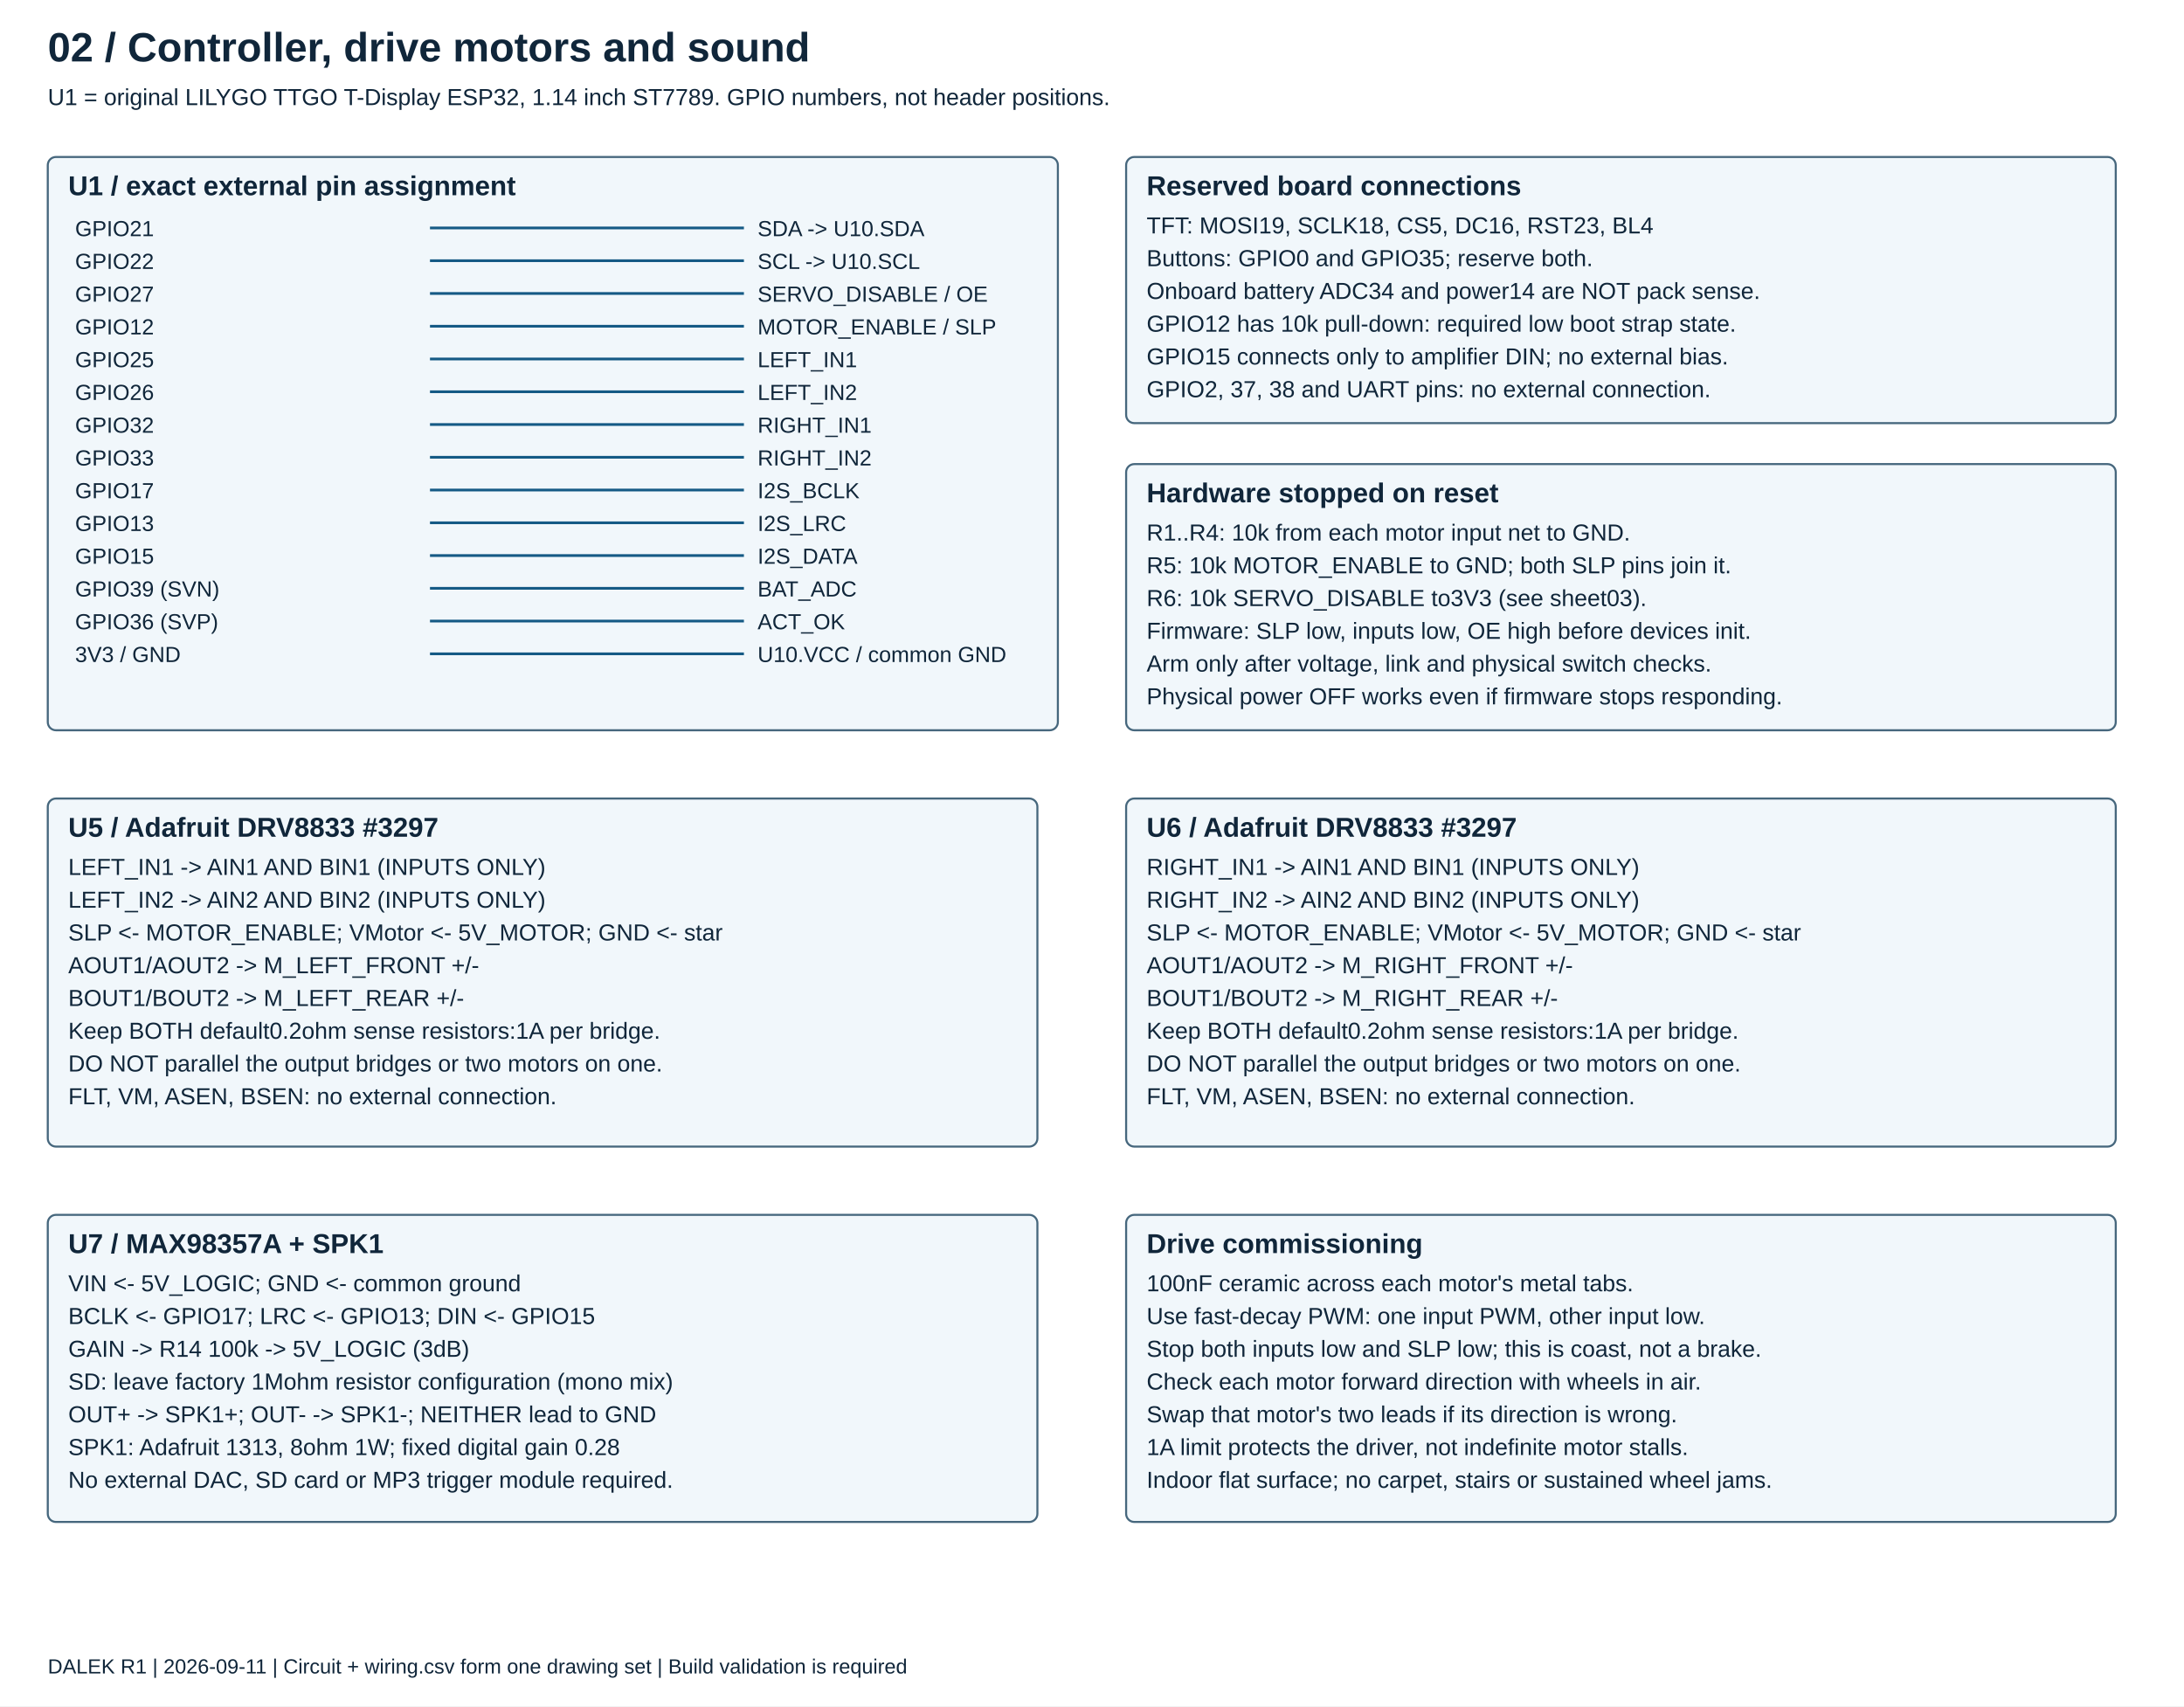
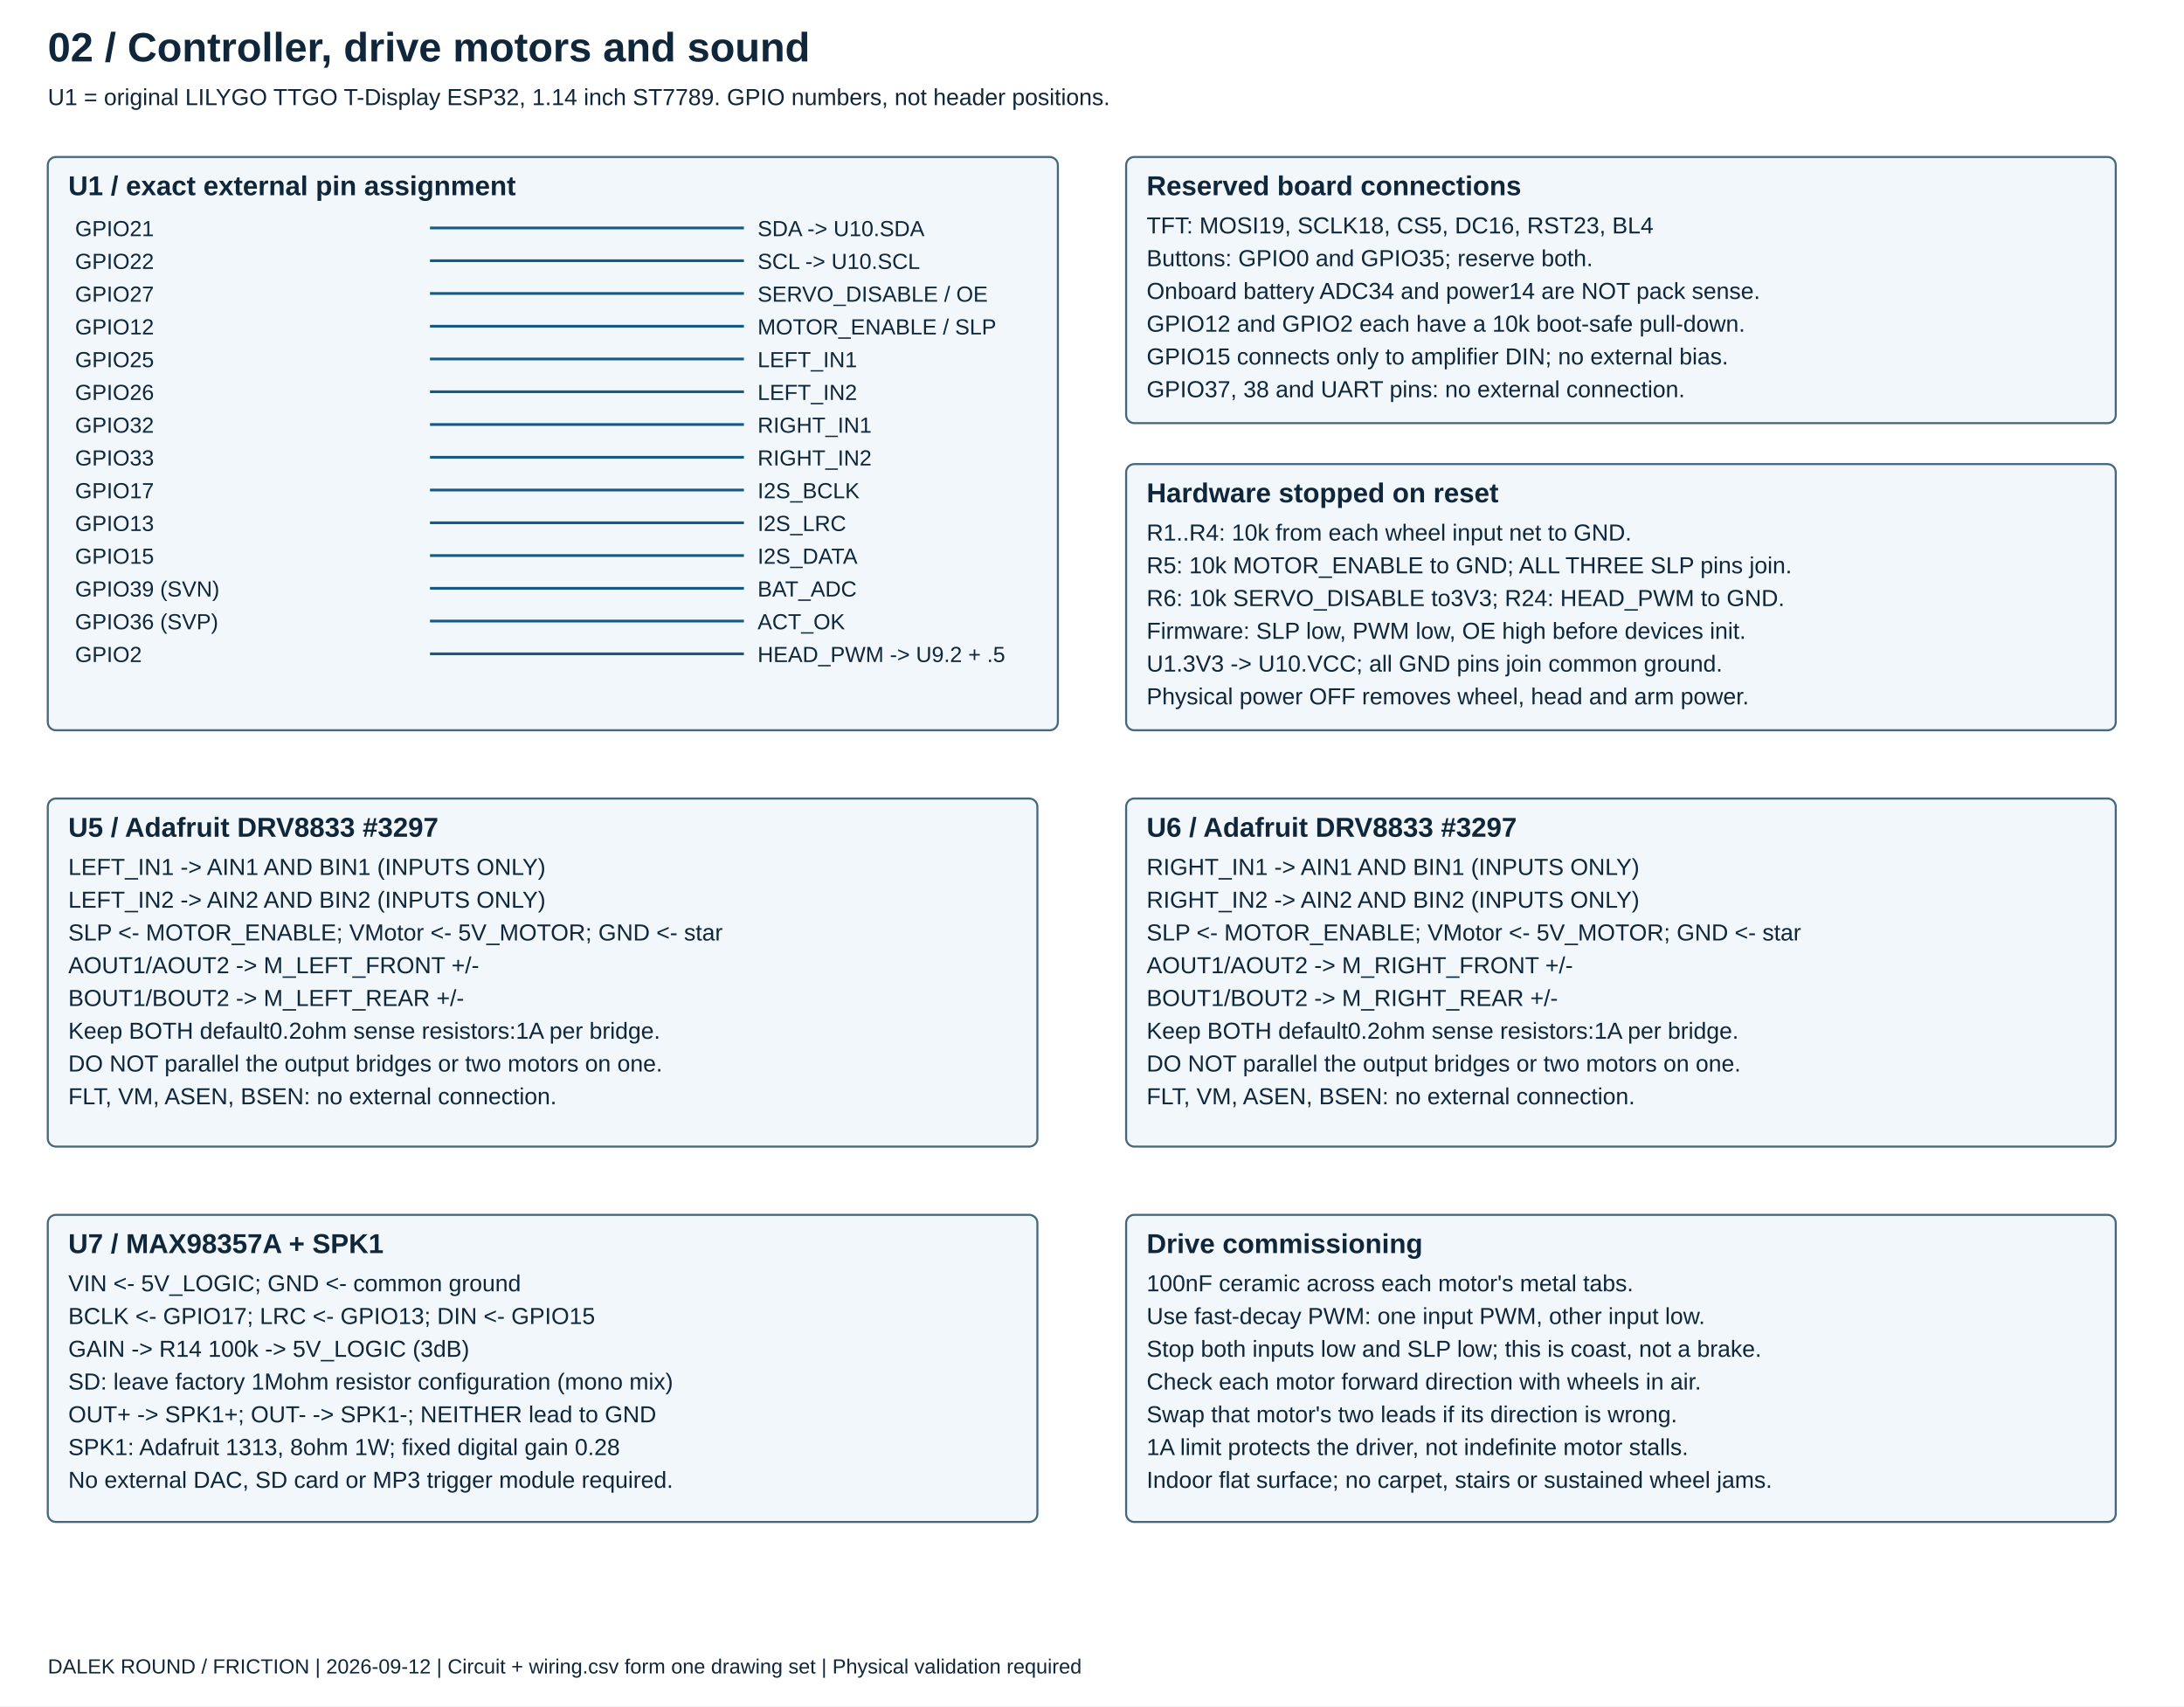
<svg xmlns="http://www.w3.org/2000/svg" width="1600" height="1250" viewBox="0 0 1600 1250">
  <style>text{font-family:Arial,sans-serif;fill:#10263a} .title{font-size:30px;font-weight:bold} .head{font-size:20px;font-weight:bold} .body{font-size:17px} .small{font-size:15px} .net{font-family:monospace;font-size:16px;fill:#004879} .wire{stroke:#155a85;stroke-width:2;fill:none}</style>
  <rect width="1600" height="1250" fill="white" />
  <text x="35" y="45" font-family="Arial, sans-serif" font-size="30" font-weight="bold" fill="#10263a">02 / Controller, drive motors and sound</text>
  <text x="35" y="77" font-family="Arial, sans-serif" font-size="17" font-weight="normal" fill="#10263a">U1 = original LILYGO TTGO T-Display ESP32, 1.14 inch ST7789. GPIO numbers, not header positions.</text>
  <rect x="35" y="115" width="740" height="420" rx="6" fill="#f1f7fb" stroke="#46677d" stroke-width="1.5" />
  <text x="50" y="143" font-family="Arial, sans-serif" font-size="20" font-weight="bold" fill="#10263a">U1 / exact external pin assignment</text>
  <text x="55" y="173" font-family="monospace" font-size="16" font-weight="normal" fill="#004879">GPIO21</text>
  <path d="M315,167 L545,167" stroke="#155a85" stroke-width="2" fill="none" />
  <text x="555" y="173" font-family="monospace" font-size="16" font-weight="normal" fill="#004879">SDA -&gt; U10.SDA</text>
  <text x="55" y="197" font-family="monospace" font-size="16" font-weight="normal" fill="#004879">GPIO22</text>
  <path d="M315,191 L545,191" stroke="#155a85" stroke-width="2" fill="none" />
  <text x="555" y="197" font-family="monospace" font-size="16" font-weight="normal" fill="#004879">SCL -&gt; U10.SCL</text>
  <text x="55" y="221" font-family="monospace" font-size="16" font-weight="normal" fill="#004879">GPIO27</text>
  <path d="M315,215 L545,215" stroke="#155a85" stroke-width="2" fill="none" />
  <text x="555" y="221" font-family="monospace" font-size="16" font-weight="normal" fill="#004879">SERVO_DISABLE / OE</text>
  <text x="55" y="245" font-family="monospace" font-size="16" font-weight="normal" fill="#004879">GPIO12</text>
  <path d="M315,239 L545,239" stroke="#155a85" stroke-width="2" fill="none" />
  <text x="555" y="245" font-family="monospace" font-size="16" font-weight="normal" fill="#004879">MOTOR_ENABLE / SLP</text>
  <text x="55" y="269" font-family="monospace" font-size="16" font-weight="normal" fill="#004879">GPIO25</text>
  <path d="M315,263 L545,263" stroke="#155a85" stroke-width="2" fill="none" />
  <text x="555" y="269" font-family="monospace" font-size="16" font-weight="normal" fill="#004879">LEFT_IN1</text>
  <text x="55" y="293" font-family="monospace" font-size="16" font-weight="normal" fill="#004879">GPIO26</text>
  <path d="M315,287 L545,287" stroke="#155a85" stroke-width="2" fill="none" />
  <text x="555" y="293" font-family="monospace" font-size="16" font-weight="normal" fill="#004879">LEFT_IN2</text>
  <text x="55" y="317" font-family="monospace" font-size="16" font-weight="normal" fill="#004879">GPIO32</text>
  <path d="M315,311 L545,311" stroke="#155a85" stroke-width="2" fill="none" />
  <text x="555" y="317" font-family="monospace" font-size="16" font-weight="normal" fill="#004879">RIGHT_IN1</text>
  <text x="55" y="341" font-family="monospace" font-size="16" font-weight="normal" fill="#004879">GPIO33</text>
  <path d="M315,335 L545,335" stroke="#155a85" stroke-width="2" fill="none" />
  <text x="555" y="341" font-family="monospace" font-size="16" font-weight="normal" fill="#004879">RIGHT_IN2</text>
  <text x="55" y="365" font-family="monospace" font-size="16" font-weight="normal" fill="#004879">GPIO17</text>
  <path d="M315,359 L545,359" stroke="#155a85" stroke-width="2" fill="none" />
  <text x="555" y="365" font-family="monospace" font-size="16" font-weight="normal" fill="#004879">I2S_BCLK</text>
  <text x="55" y="389" font-family="monospace" font-size="16" font-weight="normal" fill="#004879">GPIO13</text>
  <path d="M315,383 L545,383" stroke="#155a85" stroke-width="2" fill="none" />
  <text x="555" y="389" font-family="monospace" font-size="16" font-weight="normal" fill="#004879">I2S_LRC</text>
  <text x="55" y="413" font-family="monospace" font-size="16" font-weight="normal" fill="#004879">GPIO15</text>
  <path d="M315,407 L545,407" stroke="#155a85" stroke-width="2" fill="none" />
  <text x="555" y="413" font-family="monospace" font-size="16" font-weight="normal" fill="#004879">I2S_DATA</text>
  <text x="55" y="437" font-family="monospace" font-size="16" font-weight="normal" fill="#004879">GPIO39 (SVN)</text>
  <path d="M315,431 L545,431" stroke="#155a85" stroke-width="2" fill="none" />
  <text x="555" y="437" font-family="monospace" font-size="16" font-weight="normal" fill="#004879">BAT_ADC</text>
  <text x="55" y="461" font-family="monospace" font-size="16" font-weight="normal" fill="#004879">GPIO36 (SVP)</text>
  <path d="M315,455 L545,455" stroke="#155a85" stroke-width="2" fill="none" />
  <text x="555" y="461" font-family="monospace" font-size="16" font-weight="normal" fill="#004879">ACT_OK</text>
-   <text x="55" y="485" font-family="monospace" font-size="16" font-weight="normal" fill="#004879">3V3 / GND</text>
+   <text x="55" y="485" font-family="monospace" font-size="16" font-weight="normal" fill="#004879">GPIO2</text>
  <path d="M315,479 L545,479" stroke="#155a85" stroke-width="2" fill="none" />
-   <text x="555" y="485" font-family="monospace" font-size="16" font-weight="normal" fill="#004879">U10.VCC / common GND</text>
+   <text x="555" y="485" font-family="monospace" font-size="16" font-weight="normal" fill="#004879">HEAD_PWM -&gt; U9.2 + .5</text>
  <rect x="825" y="115" width="725" height="195" rx="6" fill="#f1f7fb" stroke="#46677d" stroke-width="1.5" />
  <text x="840" y="143" font-family="Arial, sans-serif" font-size="20" font-weight="bold" fill="#10263a">Reserved board connections</text>
  <text x="840" y="171" font-family="Arial, sans-serif" font-size="17" font-weight="normal" fill="#10263a">TFT: MOSI19, SCLK18, CS5, DC16, RST23, BL4</text>
  <text x="840" y="195" font-family="Arial, sans-serif" font-size="17" font-weight="normal" fill="#10263a">Buttons: GPIO0 and GPIO35; reserve both.</text>
  <text x="840" y="219" font-family="Arial, sans-serif" font-size="17" font-weight="normal" fill="#10263a">Onboard battery ADC34 and power14 are NOT pack sense.</text>
-   <text x="840" y="243" font-family="Arial, sans-serif" font-size="17" font-weight="normal" fill="#10263a">GPIO12 has 10k pull-down: required low boot strap state.</text>
+   <text x="840" y="243" font-family="Arial, sans-serif" font-size="17" font-weight="normal" fill="#10263a">GPIO12 and GPIO2 each have a 10k boot-safe pull-down.</text>
  <text x="840" y="267" font-family="Arial, sans-serif" font-size="17" font-weight="normal" fill="#10263a">GPIO15 connects only to amplifier DIN; no external bias.</text>
-   <text x="840" y="291" font-family="Arial, sans-serif" font-size="17" font-weight="normal" fill="#10263a">GPIO2, 37, 38 and UART pins: no external connection.</text>
+   <text x="840" y="291" font-family="Arial, sans-serif" font-size="17" font-weight="normal" fill="#10263a">GPIO37, 38 and UART pins: no external connection.</text>
  <rect x="825" y="340" width="725" height="195" rx="6" fill="#f1f7fb" stroke="#46677d" stroke-width="1.5" />
  <text x="840" y="368" font-family="Arial, sans-serif" font-size="20" font-weight="bold" fill="#10263a">Hardware stopped on reset</text>
-   <text x="840" y="396" font-family="Arial, sans-serif" font-size="17" font-weight="normal" fill="#10263a">R1..R4: 10k from each motor input net to GND.</text>
-   <text x="840" y="420" font-family="Arial, sans-serif" font-size="17" font-weight="normal" fill="#10263a">R5: 10k MOTOR_ENABLE to GND; both SLP pins join it.</text>
-   <text x="840" y="444" font-family="Arial, sans-serif" font-size="17" font-weight="normal" fill="#10263a">R6: 10k SERVO_DISABLE to3V3 (see sheet03).</text>
-   <text x="840" y="468" font-family="Arial, sans-serif" font-size="17" font-weight="normal" fill="#10263a">Firmware: SLP low, inputs low, OE high before devices init.</text>
-   <text x="840" y="492" font-family="Arial, sans-serif" font-size="17" font-weight="normal" fill="#10263a">Arm only after voltage, link and physical switch checks.</text>
-   <text x="840" y="516" font-family="Arial, sans-serif" font-size="17" font-weight="normal" fill="#10263a">Physical power OFF works even if firmware stops responding.</text>
+   <text x="840" y="396" font-family="Arial, sans-serif" font-size="17" font-weight="normal" fill="#10263a">R1..R4: 10k from each wheel input net to GND.</text>
+   <text x="840" y="420" font-family="Arial, sans-serif" font-size="17" font-weight="normal" fill="#10263a">R5: 10k MOTOR_ENABLE to GND; ALL THREE SLP pins join.</text>
+   <text x="840" y="444" font-family="Arial, sans-serif" font-size="17" font-weight="normal" fill="#10263a">R6: 10k SERVO_DISABLE to3V3; R24: HEAD_PWM to GND.</text>
+   <text x="840" y="468" font-family="Arial, sans-serif" font-size="17" font-weight="normal" fill="#10263a">Firmware: SLP low, PWM low, OE high before devices init.</text>
+   <text x="840" y="492" font-family="Arial, sans-serif" font-size="17" font-weight="normal" fill="#10263a">U1.3V3 -&gt; U10.VCC; all GND pins join common ground.</text>
+   <text x="840" y="516" font-family="Arial, sans-serif" font-size="17" font-weight="normal" fill="#10263a">Physical power OFF removes wheel, head and arm power.</text>
  <rect x="35" y="585" width="725" height="255" rx="6" fill="#f1f7fb" stroke="#46677d" stroke-width="1.5" />
  <text x="50" y="613" font-family="Arial, sans-serif" font-size="20" font-weight="bold" fill="#10263a">U5 / Adafruit DRV8833 #3297</text>
  <text x="50" y="641" font-family="Arial, sans-serif" font-size="17" font-weight="normal" fill="#10263a">LEFT_IN1 -&gt; AIN1 AND BIN1 (INPUTS ONLY)</text>
  <text x="50" y="665" font-family="Arial, sans-serif" font-size="17" font-weight="normal" fill="#10263a">LEFT_IN2 -&gt; AIN2 AND BIN2 (INPUTS ONLY)</text>
  <text x="50" y="689" font-family="Arial, sans-serif" font-size="17" font-weight="normal" fill="#10263a">SLP &lt;- MOTOR_ENABLE; VMotor &lt;- 5V_MOTOR; GND &lt;- star</text>
  <text x="50" y="713" font-family="Arial, sans-serif" font-size="17" font-weight="normal" fill="#10263a">AOUT1/AOUT2 -&gt; M_LEFT_FRONT +/-</text>
  <text x="50" y="737" font-family="Arial, sans-serif" font-size="17" font-weight="normal" fill="#10263a">BOUT1/BOUT2 -&gt; M_LEFT_REAR +/-</text>
  <text x="50" y="761" font-family="Arial, sans-serif" font-size="17" font-weight="normal" fill="#10263a">Keep BOTH default0.2ohm sense resistors:1A per bridge.</text>
  <text x="50" y="785" font-family="Arial, sans-serif" font-size="17" font-weight="normal" fill="#10263a">DO NOT parallel the output bridges or two motors on one.</text>
  <text x="50" y="809" font-family="Arial, sans-serif" font-size="17" font-weight="normal" fill="#10263a">FLT, VM, ASEN, BSEN: no external connection.</text>
  <rect x="825" y="585" width="725" height="255" rx="6" fill="#f1f7fb" stroke="#46677d" stroke-width="1.5" />
  <text x="840" y="613" font-family="Arial, sans-serif" font-size="20" font-weight="bold" fill="#10263a">U6 / Adafruit DRV8833 #3297</text>
  <text x="840" y="641" font-family="Arial, sans-serif" font-size="17" font-weight="normal" fill="#10263a">RIGHT_IN1 -&gt; AIN1 AND BIN1 (INPUTS ONLY)</text>
  <text x="840" y="665" font-family="Arial, sans-serif" font-size="17" font-weight="normal" fill="#10263a">RIGHT_IN2 -&gt; AIN2 AND BIN2 (INPUTS ONLY)</text>
  <text x="840" y="689" font-family="Arial, sans-serif" font-size="17" font-weight="normal" fill="#10263a">SLP &lt;- MOTOR_ENABLE; VMotor &lt;- 5V_MOTOR; GND &lt;- star</text>
  <text x="840" y="713" font-family="Arial, sans-serif" font-size="17" font-weight="normal" fill="#10263a">AOUT1/AOUT2 -&gt; M_RIGHT_FRONT +/-</text>
  <text x="840" y="737" font-family="Arial, sans-serif" font-size="17" font-weight="normal" fill="#10263a">BOUT1/BOUT2 -&gt; M_RIGHT_REAR +/-</text>
  <text x="840" y="761" font-family="Arial, sans-serif" font-size="17" font-weight="normal" fill="#10263a">Keep BOTH default0.2ohm sense resistors:1A per bridge.</text>
  <text x="840" y="785" font-family="Arial, sans-serif" font-size="17" font-weight="normal" fill="#10263a">DO NOT parallel the output bridges or two motors on one.</text>
  <text x="840" y="809" font-family="Arial, sans-serif" font-size="17" font-weight="normal" fill="#10263a">FLT, VM, ASEN, BSEN: no external connection.</text>
  <rect x="35" y="890" width="725" height="225" rx="6" fill="#f1f7fb" stroke="#46677d" stroke-width="1.5" />
  <text x="50" y="918" font-family="Arial, sans-serif" font-size="20" font-weight="bold" fill="#10263a">U7 / MAX98357A + SPK1</text>
  <text x="50" y="946" font-family="Arial, sans-serif" font-size="17" font-weight="normal" fill="#10263a">VIN &lt;- 5V_LOGIC; GND &lt;- common ground</text>
  <text x="50" y="970" font-family="Arial, sans-serif" font-size="17" font-weight="normal" fill="#10263a">BCLK &lt;- GPIO17; LRC &lt;- GPIO13; DIN &lt;- GPIO15</text>
  <text x="50" y="994" font-family="Arial, sans-serif" font-size="17" font-weight="normal" fill="#10263a">GAIN -&gt; R14 100k -&gt; 5V_LOGIC (3dB)</text>
  <text x="50" y="1018" font-family="Arial, sans-serif" font-size="17" font-weight="normal" fill="#10263a">SD: leave factory 1Mohm resistor configuration (mono mix)</text>
  <text x="50" y="1042" font-family="Arial, sans-serif" font-size="17" font-weight="normal" fill="#10263a">OUT+ -&gt; SPK1+; OUT- -&gt; SPK1-; NEITHER lead to GND</text>
  <text x="50" y="1066" font-family="Arial, sans-serif" font-size="17" font-weight="normal" fill="#10263a">SPK1: Adafruit 1313, 8ohm 1W; fixed digital gain 0.28</text>
  <text x="50" y="1090" font-family="Arial, sans-serif" font-size="17" font-weight="normal" fill="#10263a">No external DAC, SD card or MP3 trigger module required.</text>
  <rect x="825" y="890" width="725" height="225" rx="6" fill="#f1f7fb" stroke="#46677d" stroke-width="1.5" />
  <text x="840" y="918" font-family="Arial, sans-serif" font-size="20" font-weight="bold" fill="#10263a">Drive commissioning</text>
  <text x="840" y="946" font-family="Arial, sans-serif" font-size="17" font-weight="normal" fill="#10263a">100nF ceramic across each motor's metal tabs.</text>
  <text x="840" y="970" font-family="Arial, sans-serif" font-size="17" font-weight="normal" fill="#10263a">Use fast-decay PWM: one input PWM, other input low.</text>
  <text x="840" y="994" font-family="Arial, sans-serif" font-size="17" font-weight="normal" fill="#10263a">Stop both inputs low and SLP low; this is coast, not a brake.</text>
  <text x="840" y="1018" font-family="Arial, sans-serif" font-size="17" font-weight="normal" fill="#10263a">Check each motor forward direction with wheels in air.</text>
  <text x="840" y="1042" font-family="Arial, sans-serif" font-size="17" font-weight="normal" fill="#10263a">Swap that motor's two leads if its direction is wrong.</text>
  <text x="840" y="1066" font-family="Arial, sans-serif" font-size="17" font-weight="normal" fill="#10263a">1A limit protects the driver, not indefinite motor stalls.</text>
  <text x="840" y="1090" font-family="Arial, sans-serif" font-size="17" font-weight="normal" fill="#10263a">Indoor flat surface; no carpet, stairs or sustained wheel jams.</text>
-   <text x="35" y="1226" font-family="Arial, sans-serif" font-size="15" font-weight="normal" fill="#10263a">DALEK R1 | 2026-09-11 | Circuit + wiring.csv form one drawing set | Build validation is required</text>
+   <text x="35" y="1226" font-family="Arial, sans-serif" font-size="15" font-weight="normal" fill="#10263a">DALEK ROUND / FRICTION | 2026-09-12 | Circuit + wiring.csv form one drawing set | Physical validation required</text>
</svg>
